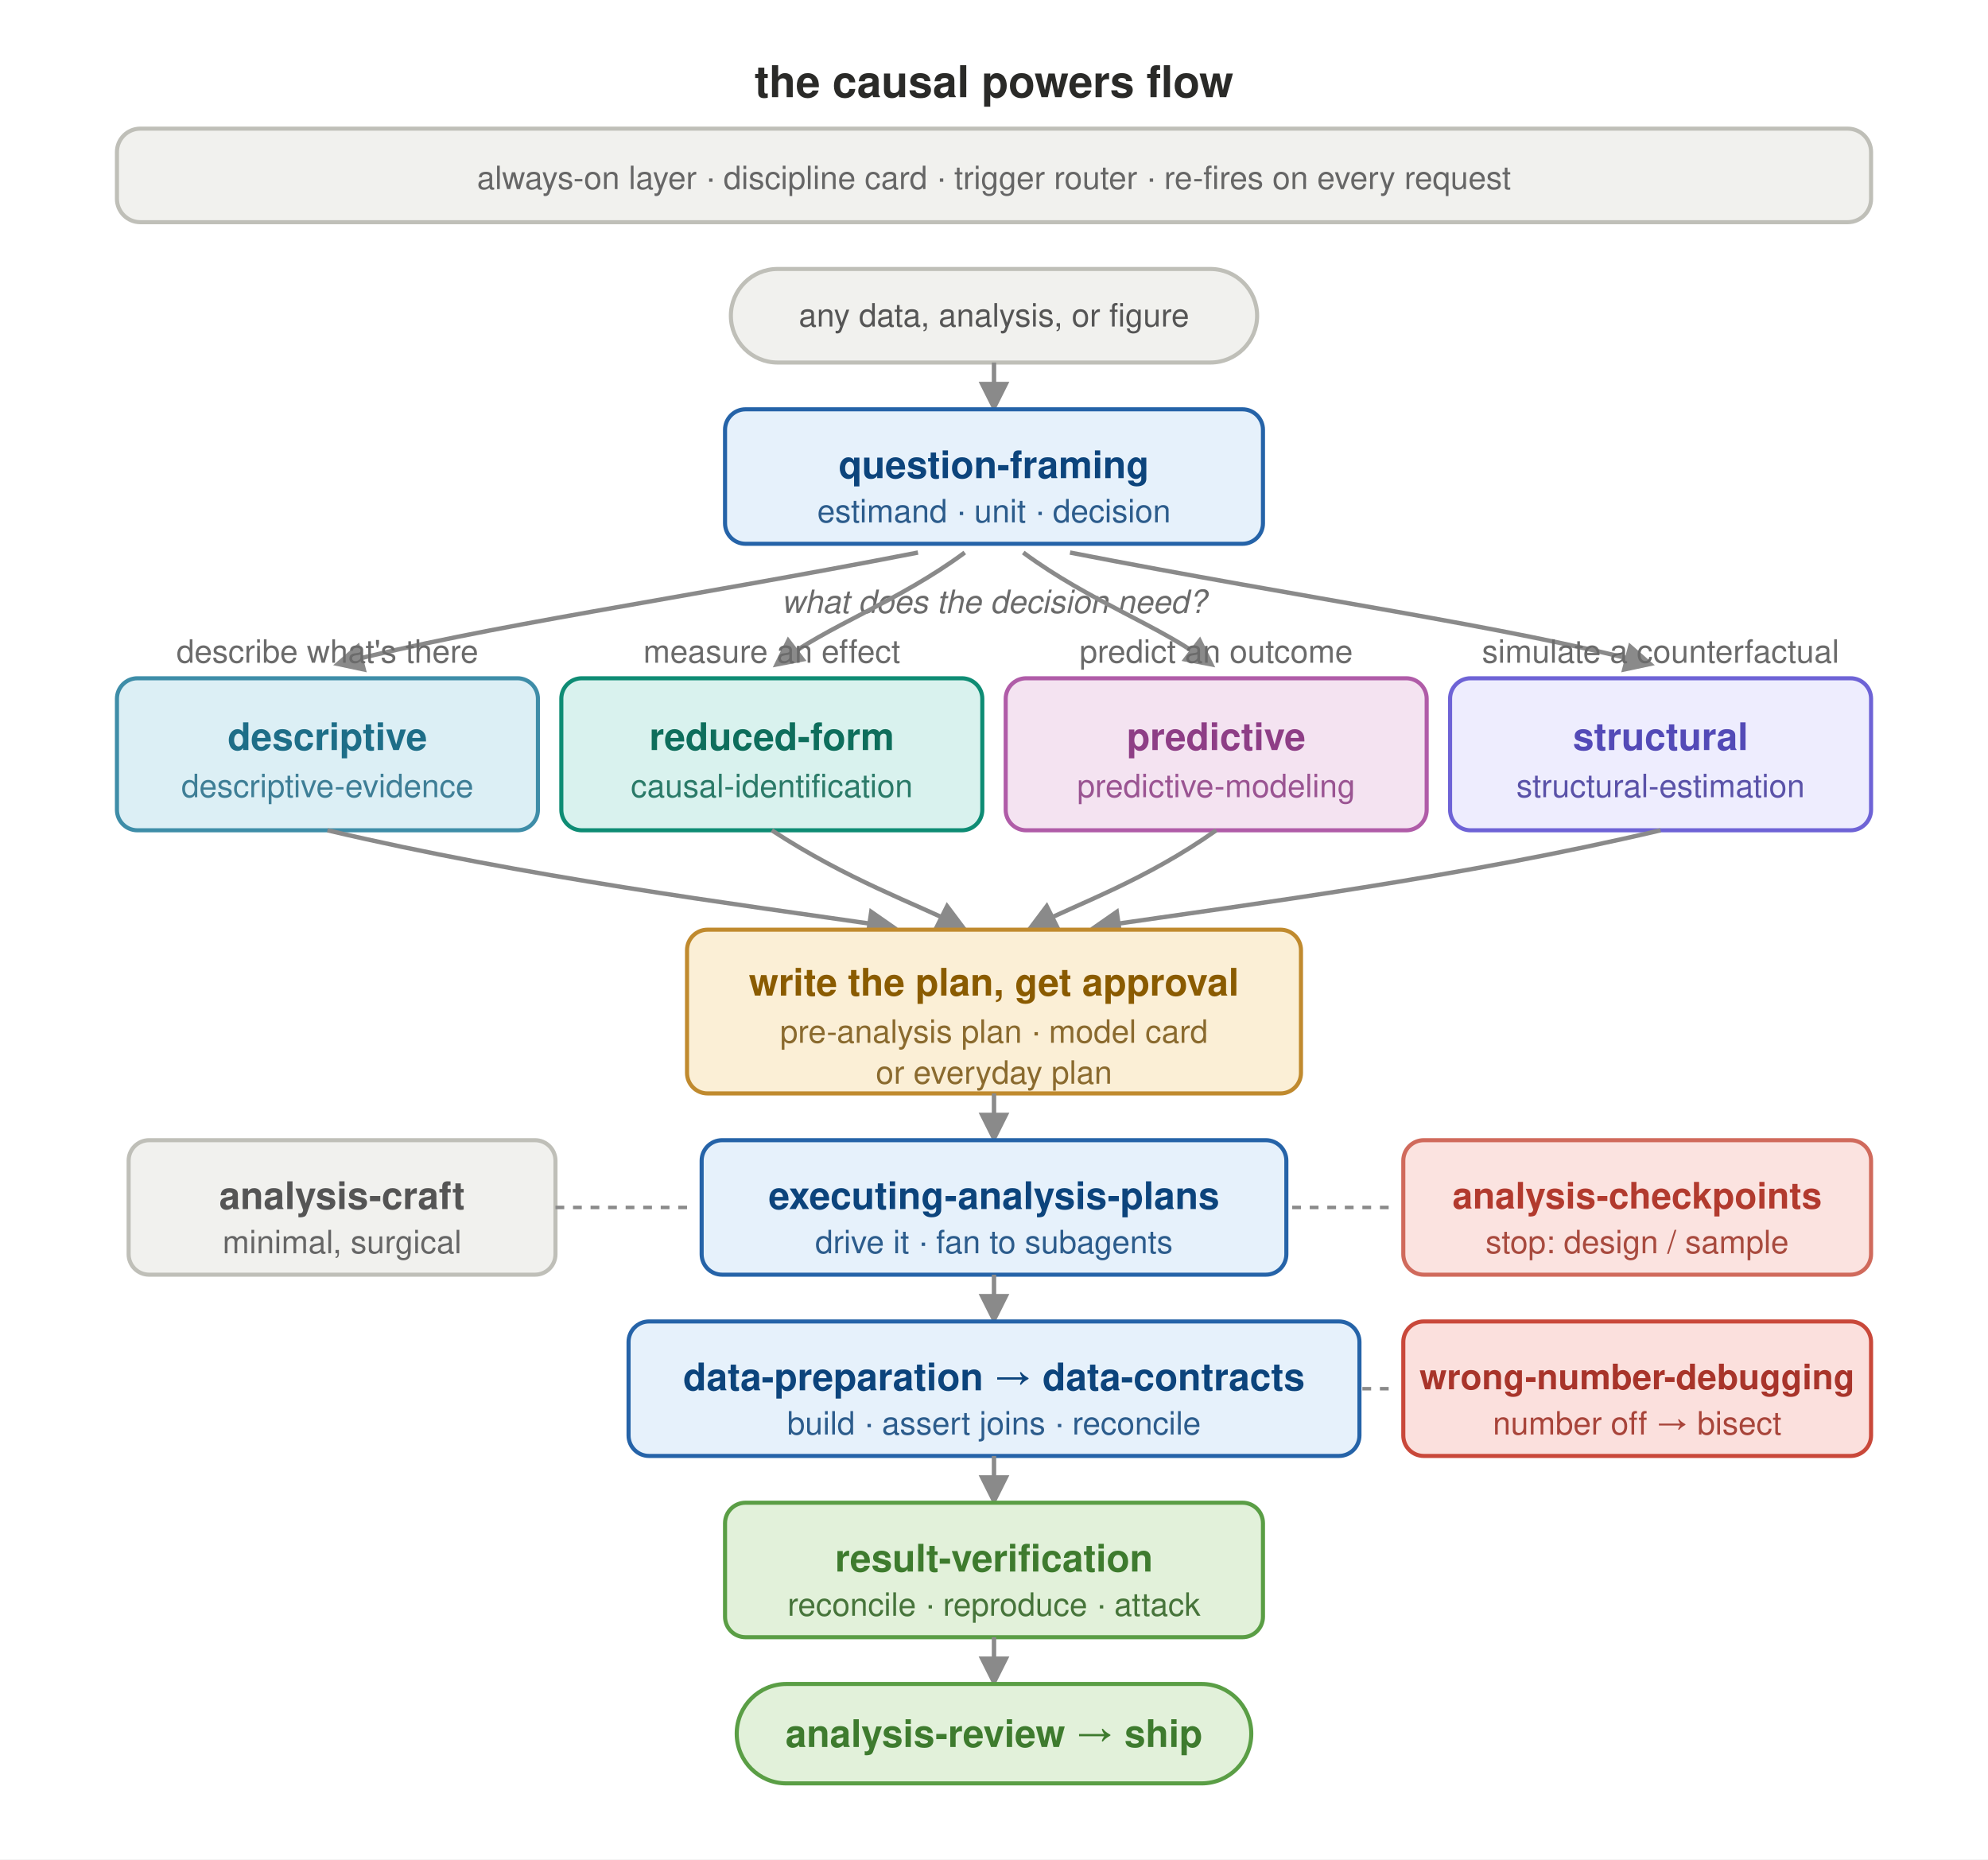
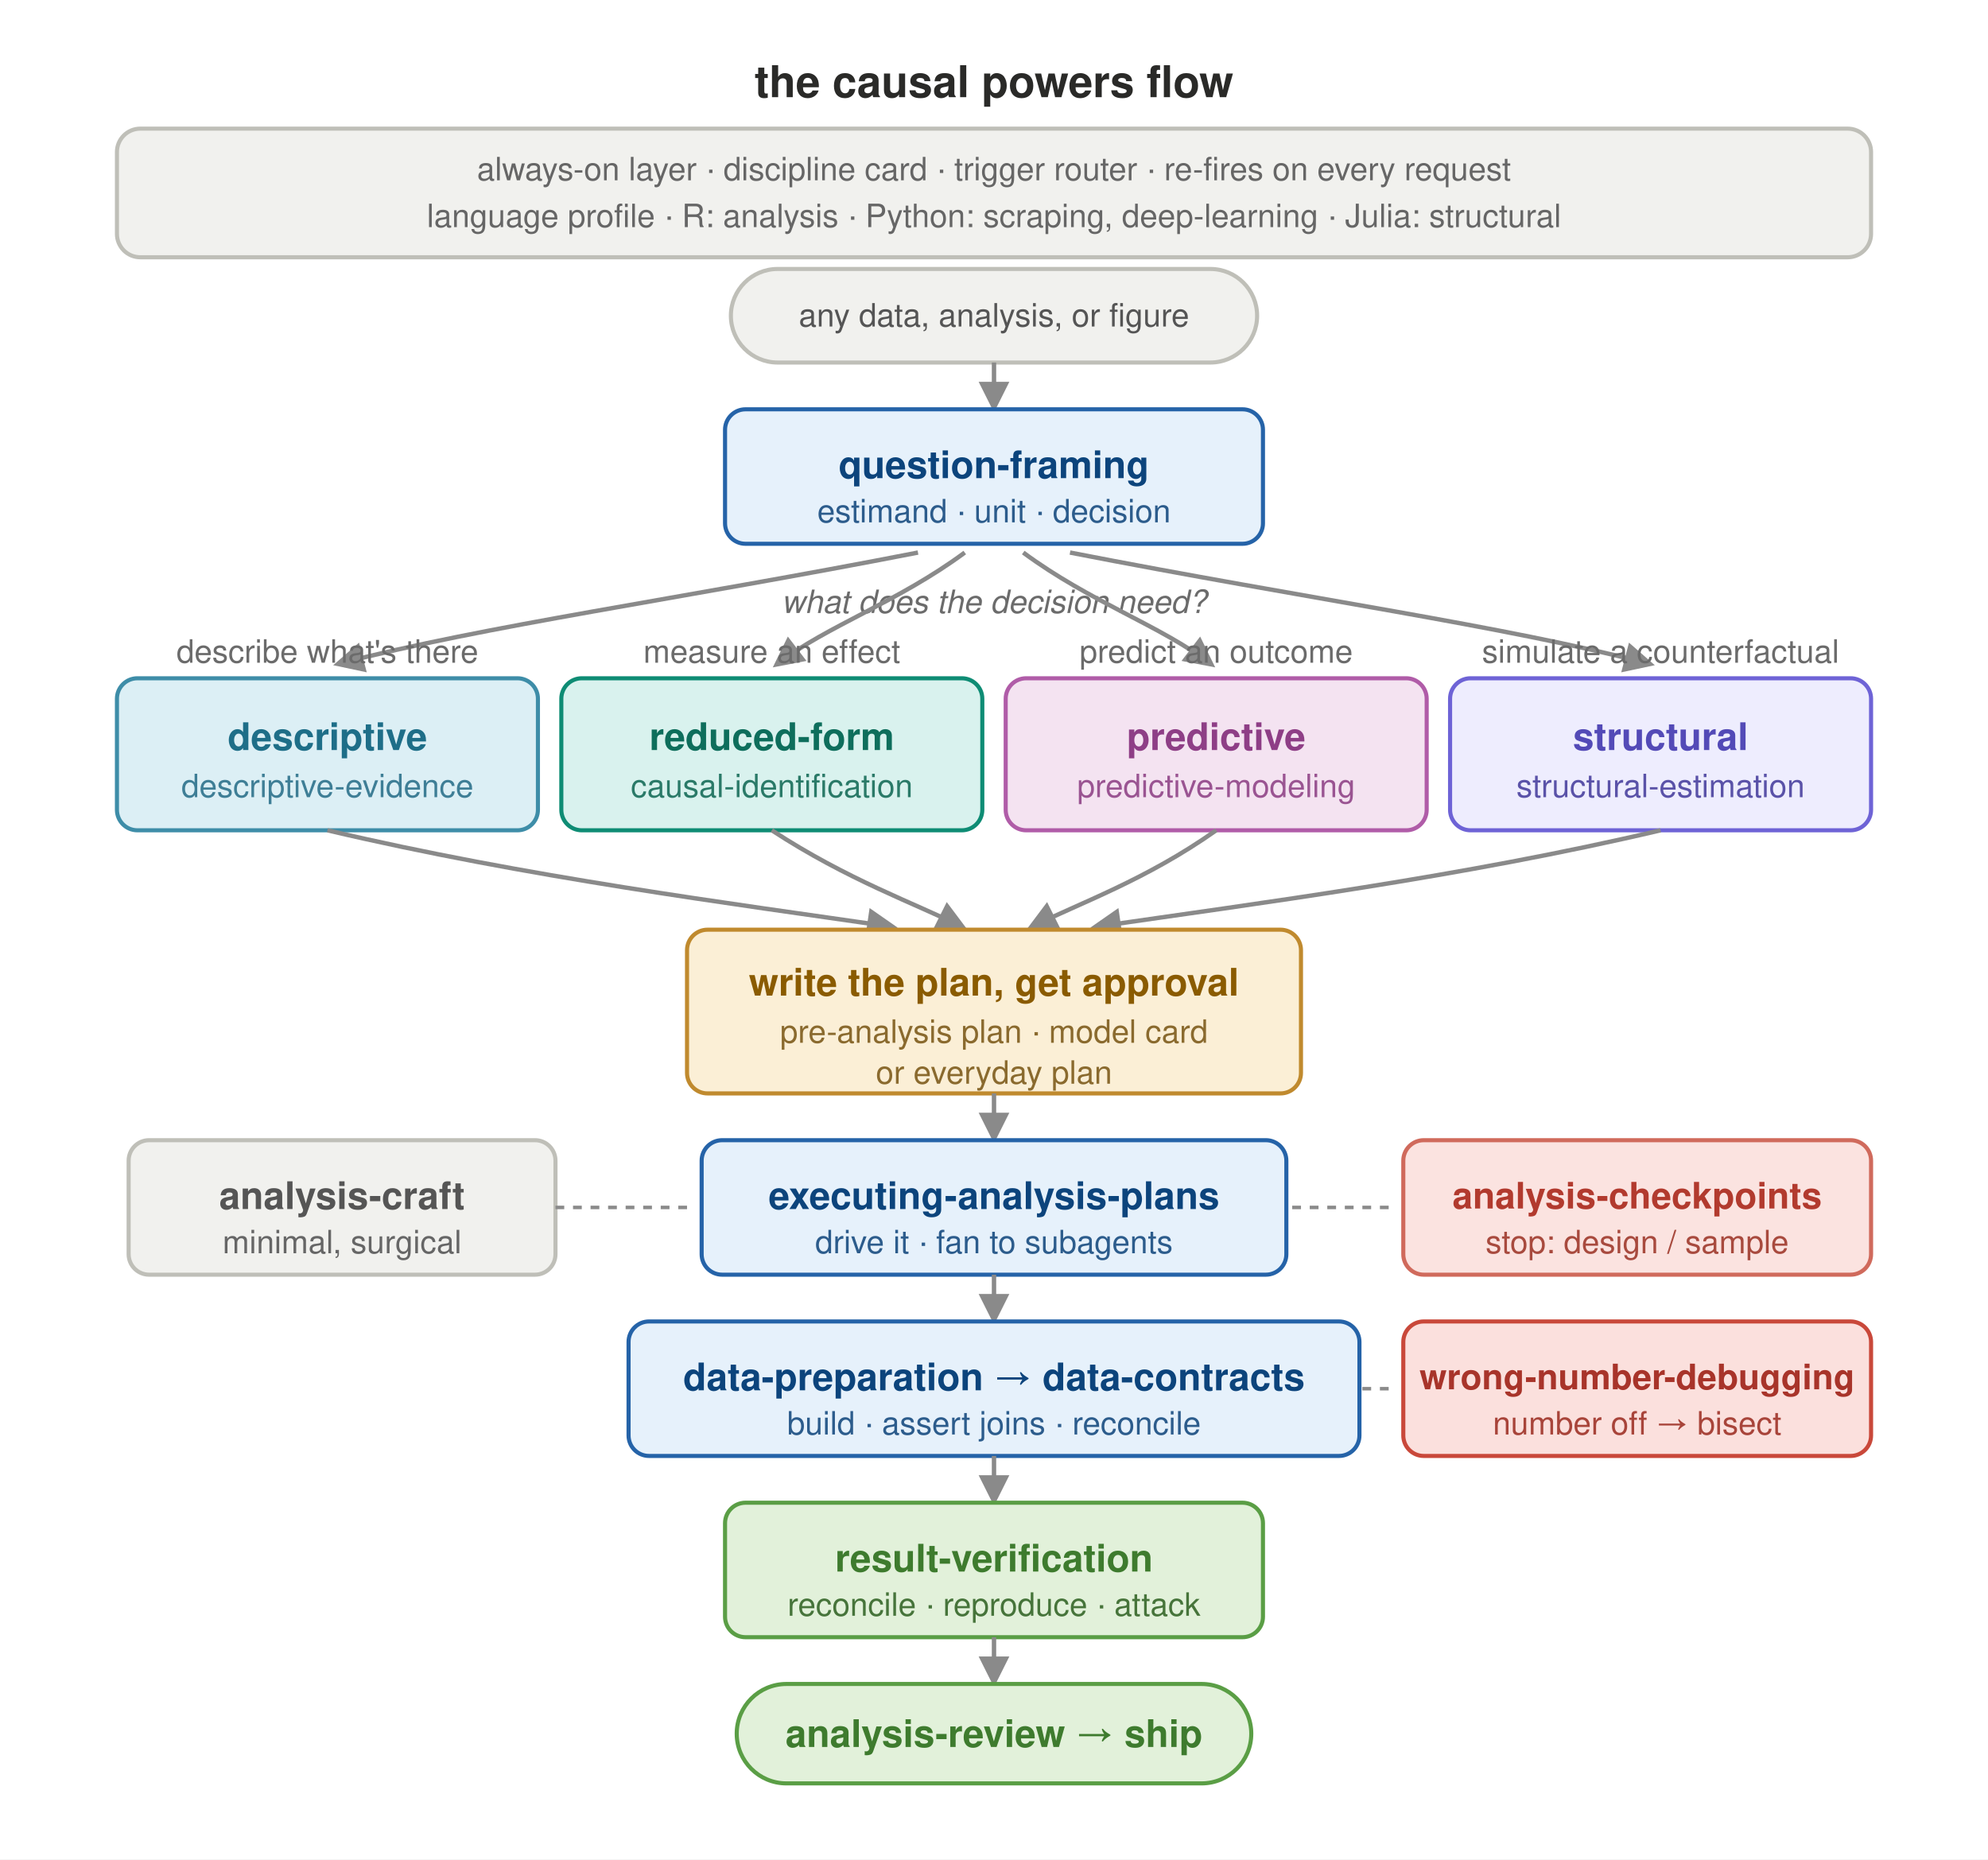
<svg xmlns="http://www.w3.org/2000/svg" width="680" height="636" viewBox="0 0 680 636" role="img" font-family="-apple-system, BlinkMacSystemFont, 'Segoe UI', Helvetica, Arial, sans-serif" dominant-baseline="middle">
  <defs>
    <marker id="ah" viewBox="0 0 10 10" refX="8" refY="5" markerWidth="7" markerHeight="7" orient="auto-start-reverse">
      <path d="M0,0 L10,5 L0,10 z" fill="#8a8a8a" />
    </marker>
  </defs>
  <rect x="0" y="0" width="680" height="636" fill="#ffffff" />
  <text x="340" y="28" text-anchor="middle" font-size="15" font-weight="600" fill="#2a2a28">the causal powers flow</text>
-   <rect x="40" y="44" width="600" height="32" rx="8" fill="#F1F1EE" stroke="#BFBFB8" stroke-width="1.4" />
-   <text x="340" y="61" text-anchor="middle" font-size="11" fill="#666666">always-on layer · discipline card · trigger router · re-fires on every request</text>
+   <rect x="40" y="44" width="600" height="44" rx="8" fill="#F1F1EE" stroke="#BFBFB8" stroke-width="1.4" />
+   <text x="340" y="58" text-anchor="middle" font-size="11" fill="#666666">always-on layer · discipline card · trigger router · re-fires on every request</text>
+   <text x="340" y="74" text-anchor="middle" font-size="11" fill="#666666">language profile · R: analysis · Python: scraping, deep-learning · Julia: structural</text>
  <rect x="250" y="92" width="180" height="32" rx="16" fill="#F1F1EE" stroke="#BFBFB8" stroke-width="1.4" />
  <text x="340" y="108" text-anchor="middle" font-size="11" fill="#555555">any data, analysis, or figure</text>
  <path d="M340,124 L340,139" stroke="#8a8a8a" stroke-width="1.5" marker-end="url(#ah)" />
  <rect x="248" y="140" width="184" height="46" rx="7" fill="#E6F1FB" stroke="#2563A8" stroke-width="1.4" />
  <text x="340" y="159" text-anchor="middle" font-size="13" font-weight="600" fill="#0C447C">question-framing</text>
  <text x="340" y="175" text-anchor="middle" font-size="11" fill="#2c5c8c">estimand · unit · decision</text>
  <text x="340" y="206" text-anchor="middle" font-size="11" font-style="italic" fill="#6b6b6b">what does the decision need?</text>
  <path d="M314,189 C232,205 166,214 116,227" fill="none" stroke="#8a8a8a" stroke-width="1.5" marker-end="url(#ah)" />
  <path d="M330,189 C307,206 283,214 266,227" fill="none" stroke="#8a8a8a" stroke-width="1.5" marker-end="url(#ah)" />
  <path d="M350,189 C373,206 397,214 414,227" fill="none" stroke="#8a8a8a" stroke-width="1.5" marker-end="url(#ah)" />
  <path d="M366,189 C448,205 514,214 564,227" fill="none" stroke="#8a8a8a" stroke-width="1.5" marker-end="url(#ah)" />
  <text x="112" y="223" text-anchor="middle" font-size="11" fill="#6b6b6b">describe what's there</text>
  <text x="264" y="223" text-anchor="middle" font-size="11" fill="#6b6b6b">measure an effect</text>
  <text x="416" y="223" text-anchor="middle" font-size="11" fill="#6b6b6b">predict an outcome</text>
  <text x="568" y="223" text-anchor="middle" font-size="11" fill="#6b6b6b">simulate a counterfactual</text>
  <rect x="40" y="232" width="144" height="52" rx="7" fill="#DCEFF5" stroke="#3E8DA8" stroke-width="1.4" />
  <text x="112" y="252" text-anchor="middle" font-size="13" font-weight="600" fill="#1E6E88">descriptive</text>
  <text x="112" y="269" text-anchor="middle" font-size="11" fill="#3E7E96">descriptive-evidence</text>
  <rect x="192" y="232" width="144" height="52" rx="7" fill="#D9F2EE" stroke="#0E8C74" stroke-width="1.4" />
  <text x="264" y="252" text-anchor="middle" font-size="13" font-weight="600" fill="#0E6E5C">reduced-form</text>
  <text x="264" y="269" text-anchor="middle" font-size="11" fill="#2a7a68">causal-identification</text>
  <rect x="344" y="232" width="144" height="52" rx="7" fill="#F4E3F1" stroke="#B05CA8" stroke-width="1.4" />
  <text x="416" y="252" text-anchor="middle" font-size="13" font-weight="600" fill="#8E3E86">predictive</text>
  <text x="416" y="269" text-anchor="middle" font-size="11" fill="#9a5492">predictive-modeling</text>
  <rect x="496" y="232" width="144" height="52" rx="7" fill="#EEEDFE" stroke="#6E63D6" stroke-width="1.4" />
  <text x="568" y="252" text-anchor="middle" font-size="13" font-weight="600" fill="#534AB7">structural</text>
  <text x="568" y="269" text-anchor="middle" font-size="11" fill="#5a52a8">structural-estimation</text>
  <path d="M112,284 C180,300 250,309 305,317" fill="none" stroke="#8a8a8a" stroke-width="1.5" marker-end="url(#ah)" />
  <path d="M264,284 C290,301 313,309 329,317" fill="none" stroke="#8a8a8a" stroke-width="1.5" marker-end="url(#ah)" />
  <path d="M416,284 C392,301 369,309 353,317" fill="none" stroke="#8a8a8a" stroke-width="1.5" marker-end="url(#ah)" />
  <path d="M568,284 C500,300 430,309 375,317" fill="none" stroke="#8a8a8a" stroke-width="1.5" marker-end="url(#ah)" />
  <rect x="235" y="318" width="210" height="56" rx="7" fill="#FBEFD6" stroke="#C08A2E" stroke-width="1.4" />
  <text x="340" y="336" text-anchor="middle" font-size="13" font-weight="600" fill="#8A5B00">write the plan, get approval</text>
  <text x="340" y="353" text-anchor="middle" font-size="11" fill="#8a6a2e">pre-analysis plan · model card</text>
  <text x="340" y="367" text-anchor="middle" font-size="11" fill="#8a6a2e">or everyday plan</text>
  <path d="M340,374 L340,389" stroke="#8a8a8a" stroke-width="1.5" marker-end="url(#ah)" />
  <rect x="240" y="390" width="200" height="46" rx="7" fill="#E6F1FB" stroke="#2563A8" stroke-width="1.4" />
  <text x="340" y="409" text-anchor="middle" font-size="13" font-weight="600" fill="#0C447C">executing-analysis-plans</text>
  <text x="340" y="425" text-anchor="middle" font-size="11" fill="#2c5c8c">drive it · fan to subagents</text>
  <path d="M340,436 L340,451" stroke="#8a8a8a" stroke-width="1.5" marker-end="url(#ah)" />
  <rect x="215" y="452" width="250" height="46" rx="7" fill="#E6F1FB" stroke="#2563A8" stroke-width="1.4" />
  <text x="340" y="471" text-anchor="middle" font-size="13" font-weight="600" fill="#0C447C">data-preparation → data-contracts</text>
  <text x="340" y="487" text-anchor="middle" font-size="11" fill="#2c5c8c">build · assert joins · reconcile</text>
  <path d="M340,498 L340,513" stroke="#8a8a8a" stroke-width="1.5" marker-end="url(#ah)" />
  <rect x="248" y="514" width="184" height="46" rx="7" fill="#E2F1DA" stroke="#5A9E45" stroke-width="1.4" />
  <text x="340" y="533" text-anchor="middle" font-size="13" font-weight="600" fill="#3E7B2E">result-verification</text>
  <text x="340" y="549" text-anchor="middle" font-size="11" fill="#46743a">reconcile · reproduce · attack</text>
  <path d="M340,560 L340,575" stroke="#8a8a8a" stroke-width="1.5" marker-end="url(#ah)" />
  <rect x="252" y="576" width="176" height="34" rx="17" fill="#E2F1DA" stroke="#5A9E45" stroke-width="1.4" />
  <text x="340" y="593" text-anchor="middle" font-size="13" font-weight="600" fill="#3E7B2E">analysis-review → ship</text>
  <rect x="44" y="390" width="146" height="46" rx="7" fill="#F1F1EE" stroke="#BFBFB8" stroke-width="1.4" />
  <text x="117" y="409" text-anchor="middle" font-size="13" font-weight="600" fill="#555555">analysis-craft</text>
  <text x="117" y="425" text-anchor="middle" font-size="11" fill="#666666">minimal, surgical</text>
  <path d="M190,413 L238,413" stroke="#8a8a8a" stroke-width="1.2" stroke-dasharray="3 3" />
  <rect x="480" y="390" width="160" height="46" rx="7" fill="#FBE3E0" stroke="#D06A5C" stroke-width="1.4" />
  <text x="560" y="409" text-anchor="middle" font-size="12.5" font-weight="600" fill="#B23A2E">analysis-checkpoints</text>
  <text x="560" y="425" text-anchor="middle" font-size="11" fill="#a84a3e">stop: design / sample</text>
  <path d="M442,413 L478,413" stroke="#8a8a8a" stroke-width="1.2" stroke-dasharray="3 3" />
  <rect x="480" y="452" width="160" height="46" rx="7" fill="#FBE0DD" stroke="#C9483A" stroke-width="1.4" />
  <text x="560" y="471" text-anchor="middle" font-size="12" font-weight="600" fill="#A8342A">wrong-number-debugging</text>
  <text x="560" y="487" text-anchor="middle" font-size="11" fill="#a8443a">number off → bisect</text>
  <path d="M466,475 L478,475" stroke="#8a8a8a" stroke-width="1.2" stroke-dasharray="3 3" />
</svg>
